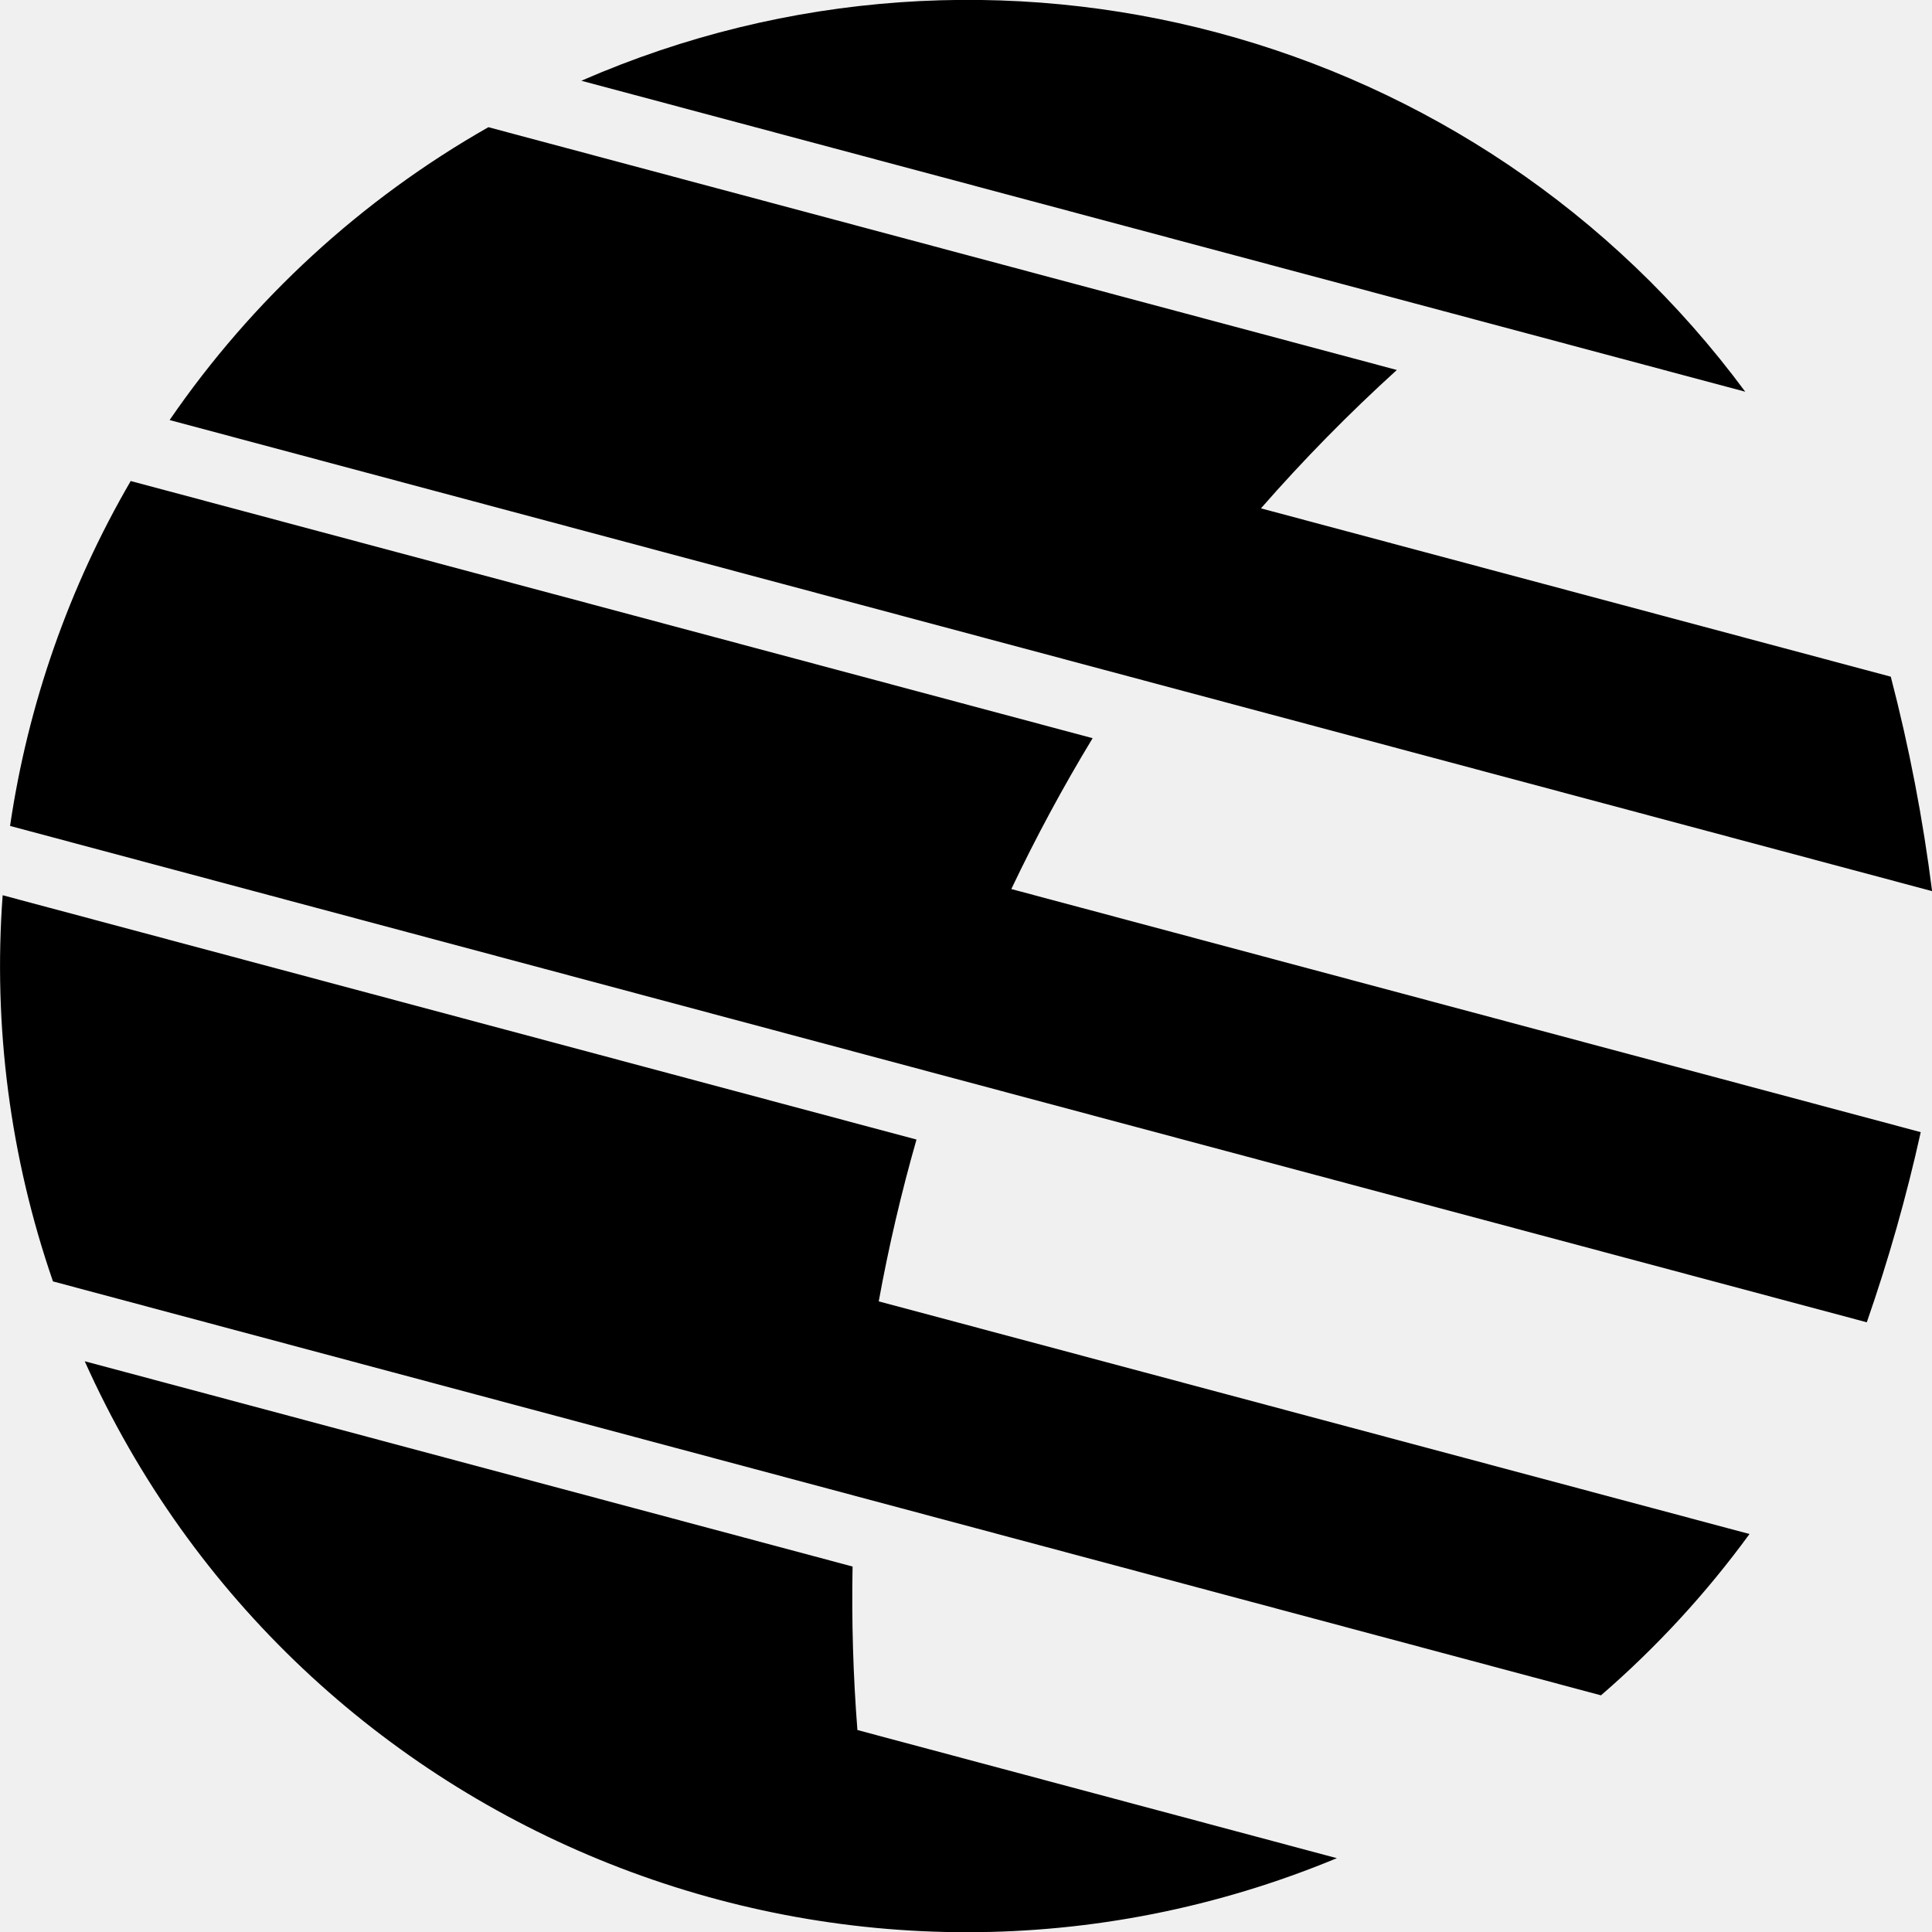
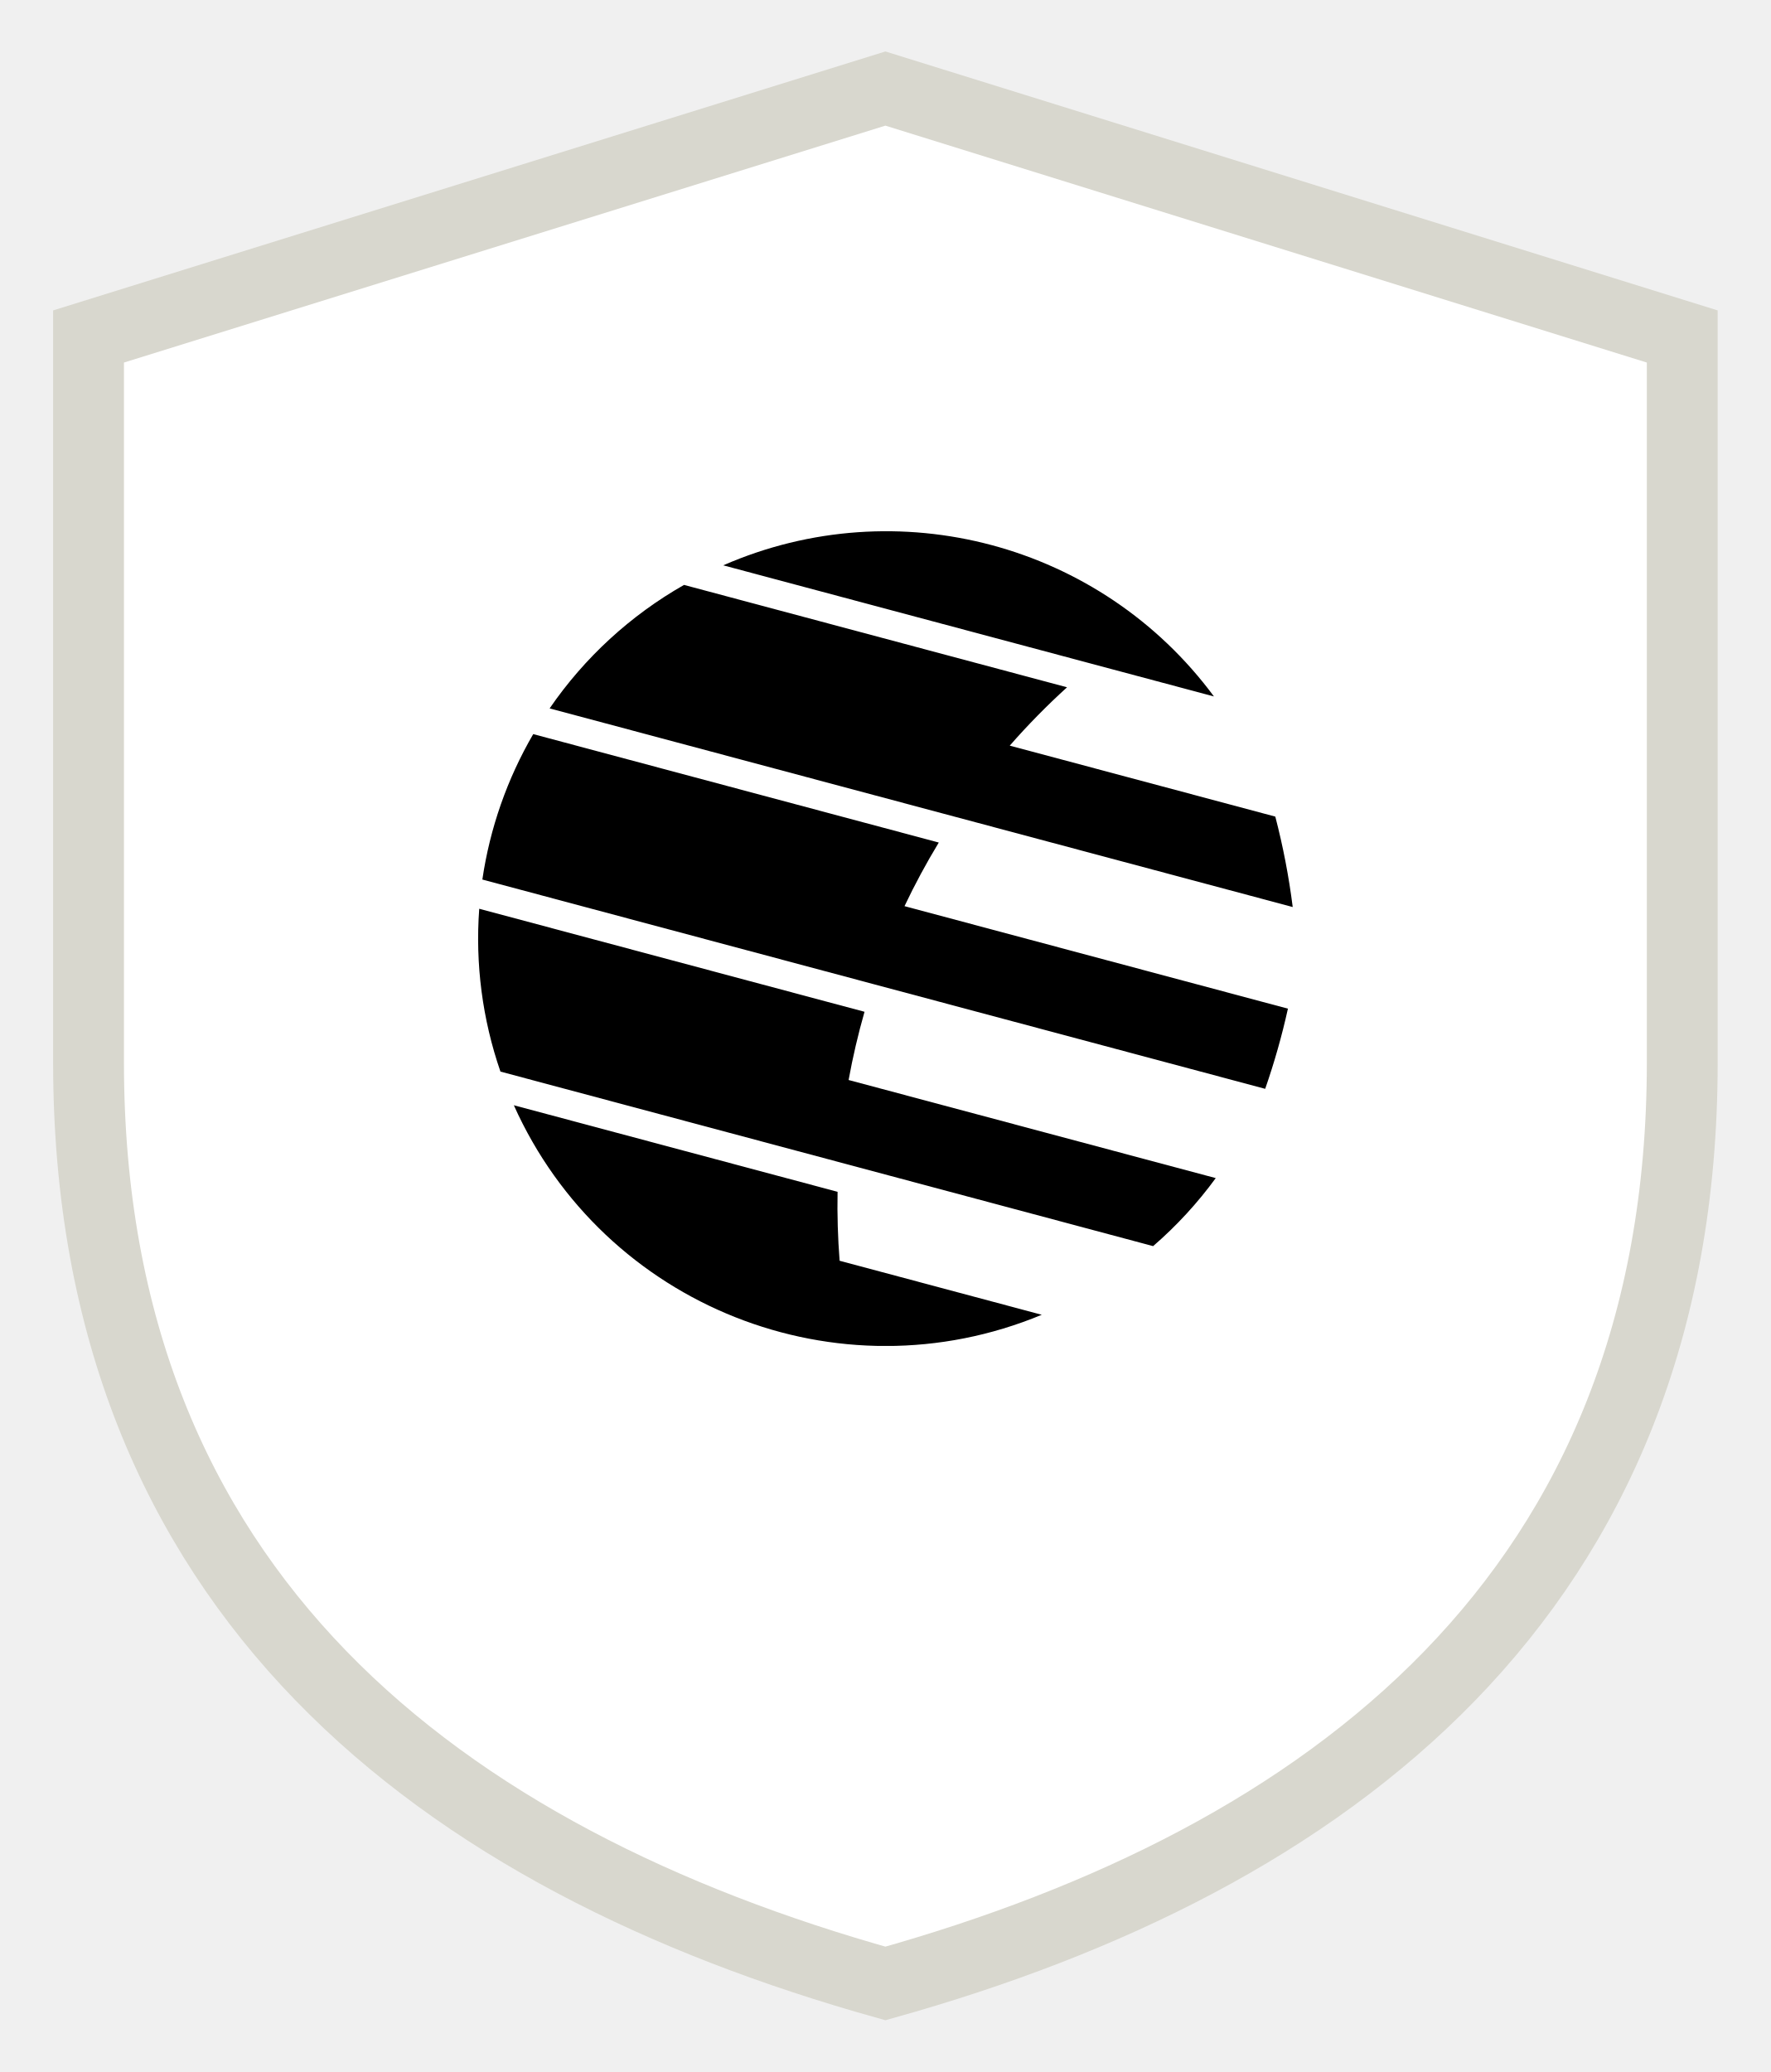
- <svg xmlns="http://www.w3.org/2000/svg" fill="#000000" role="img" viewBox="0 0 24 24">
-   <path d="m1.053 16.91 9.538 2.55a21 20.981 0 0 0 .06 2.031l5.956 1.592a12 11.99 0 0 1-15.554-6.172m-1.02-5.79 11.352 3.035a21 20.981 0 0 0-.469 2.01l10.817 2.89a12 11.99 0 0 1-1.845 2.004L.658 15.918a12 11.99 0 0 1-.625-4.796m1.593-5.146L13.573 9.17a21 20.981 0 0 0-1.01 1.874l11.297 3.02a21 20.981 0 0 1-.67 2.362l-11.55-3.087L.125 10.26a12 11.99 0 0 1 1.499-4.285ZM6.067 1.58l11.285 3.016a21 20.981 0 0 0-1.688 1.719l7.824 2.091a21 20.981 0 0 1 .513 2.664L2.107 5.218a12 11.99 0 0 1 3.96-3.638M21.68 4.866 7.222 1.003A12 11.99 0 0 1 21.68 4.866" />
+ <svg xmlns="http://www.w3.org/2000/svg" viewBox="0 0 100 117" role="img">
+   <path d="M50 5 L95 19 V60 C95 90 75 105 50 112 C25 105 5 90 5 60 V19 Z" fill="#ffffff" stroke="#d8d7ce" stroke-width="4" />
+   <svg x="27" y="30" width="46" height="46" fill="#000000" role="img" viewBox="0 0 24 24">
+     <path d="m1.053 16.91 9.538 2.55a21 20.981 0 0 0 .06 2.031l5.956 1.592a12 11.99 0 0 1-15.554-6.172m-1.02-5.79 11.352 3.035a21 20.981 0 0 0-.469 2.01l10.817 2.89a12 11.99 0 0 1-1.845 2.004L.658 15.918a12 11.99 0 0 1-.625-4.796m1.593-5.146L13.573 9.17a21 20.981 0 0 0-1.01 1.874l11.297 3.02a21 20.981 0 0 1-.67 2.362l-11.55-3.087L.125 10.26a12 11.99 0 0 1 1.499-4.285ZM6.067 1.58l11.285 3.016a21 20.981 0 0 0-1.688 1.719l7.824 2.091a21 20.981 0 0 1 .513 2.664L2.107 5.218a12 11.99 0 0 1 3.96-3.638M21.68 4.866 7.222 1.003A12 11.99 0 0 1 21.68 4.866" />
+   </svg>
</svg>
